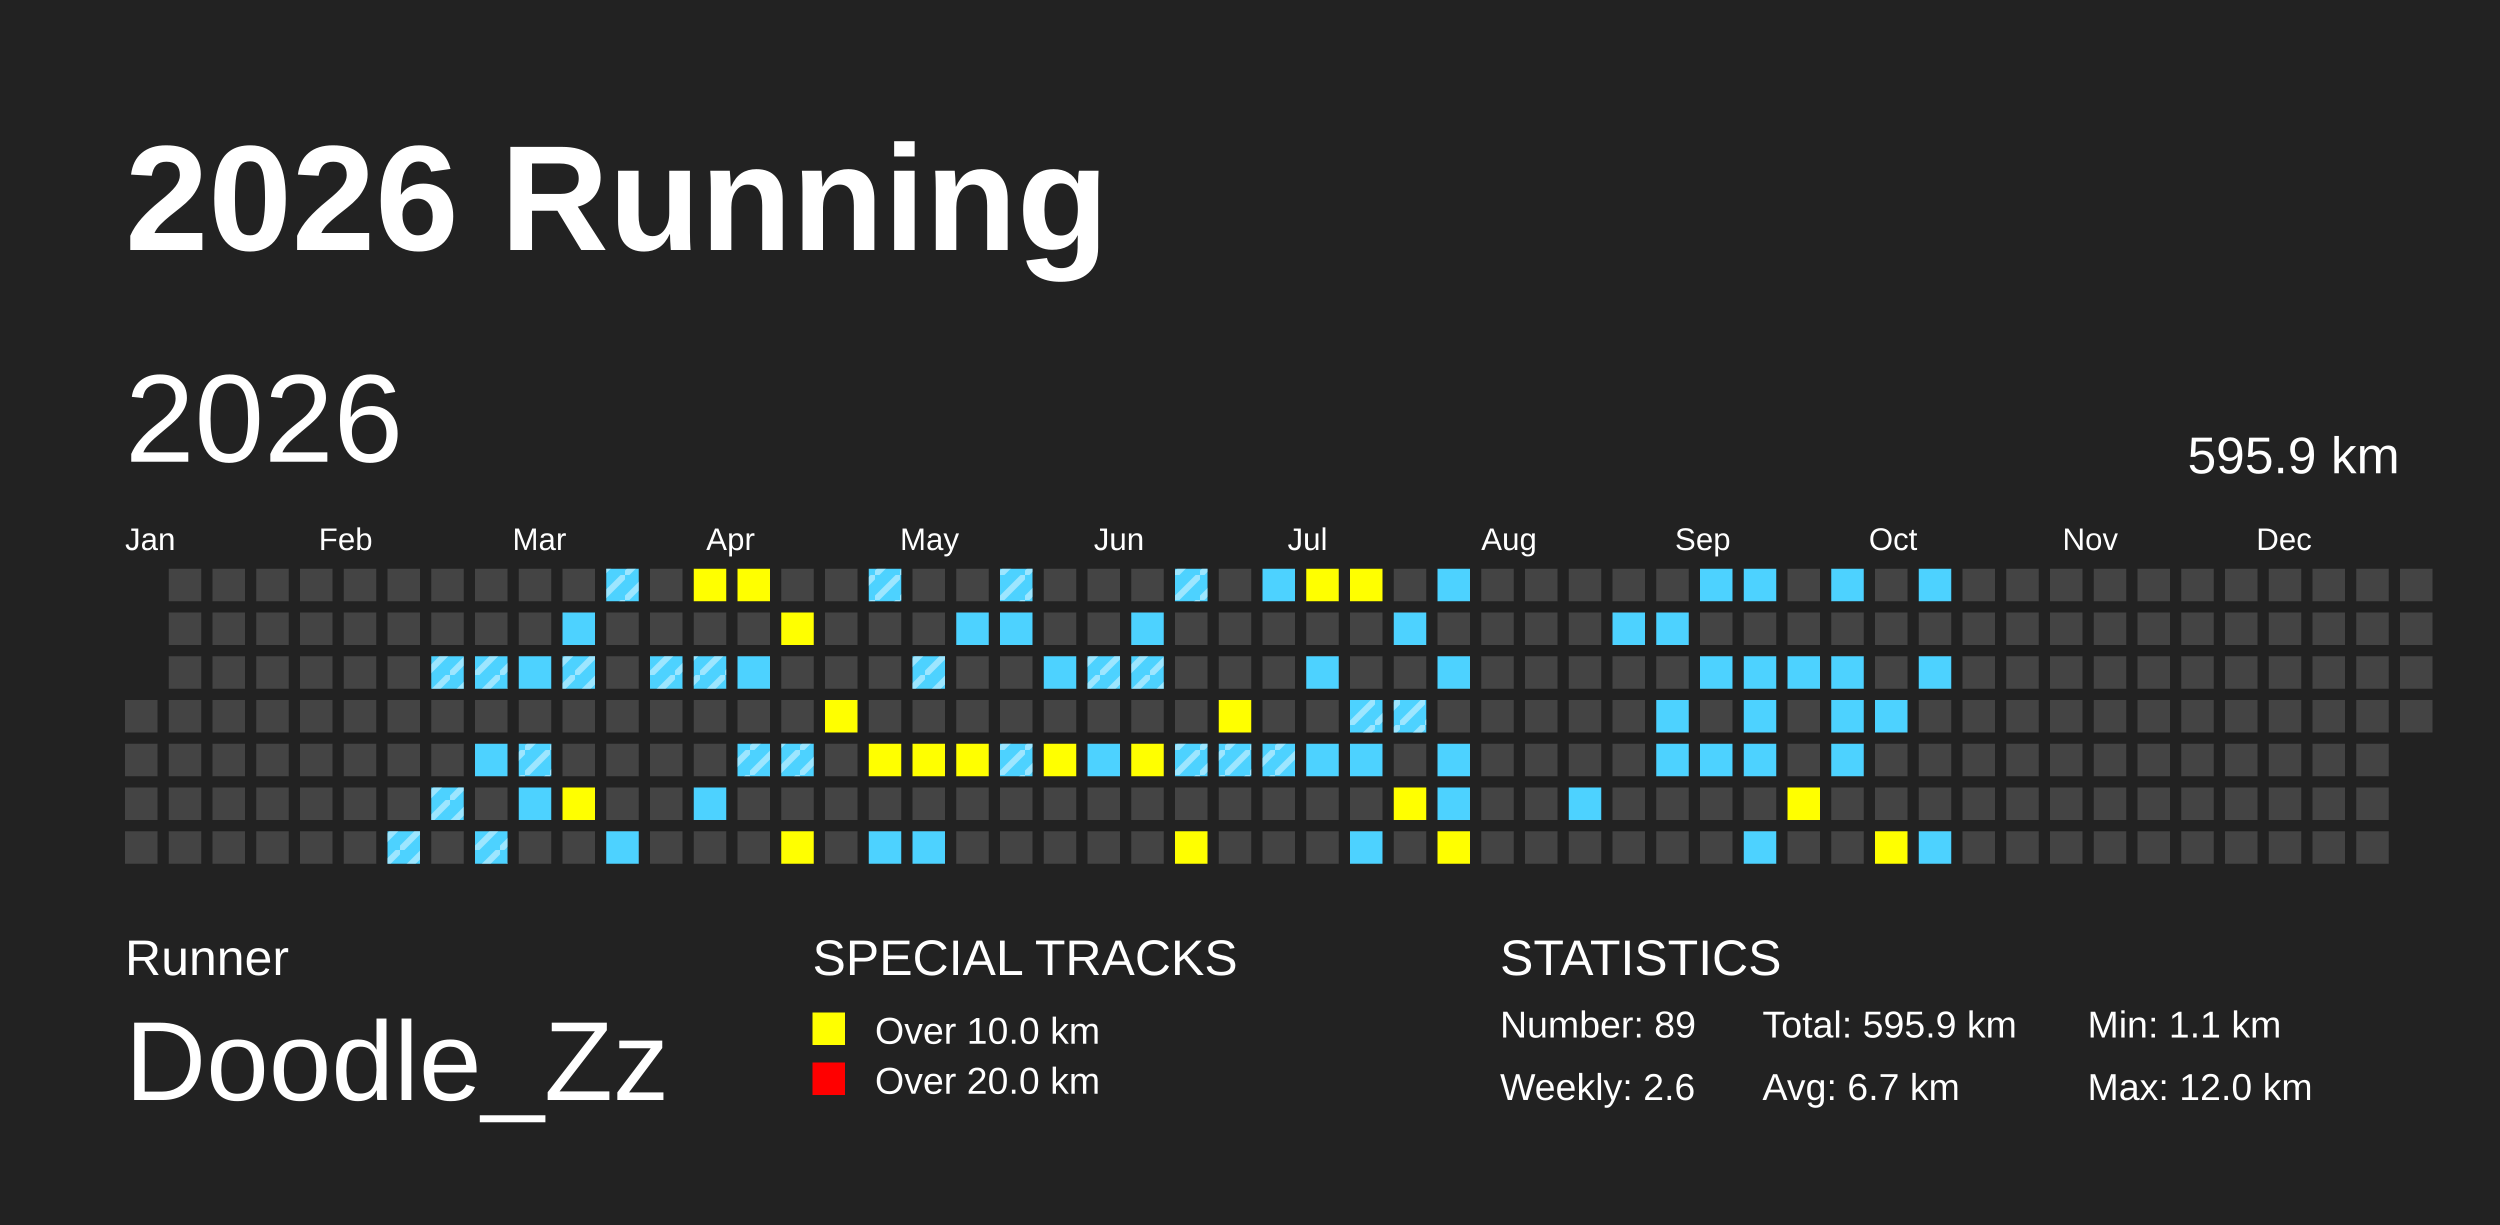
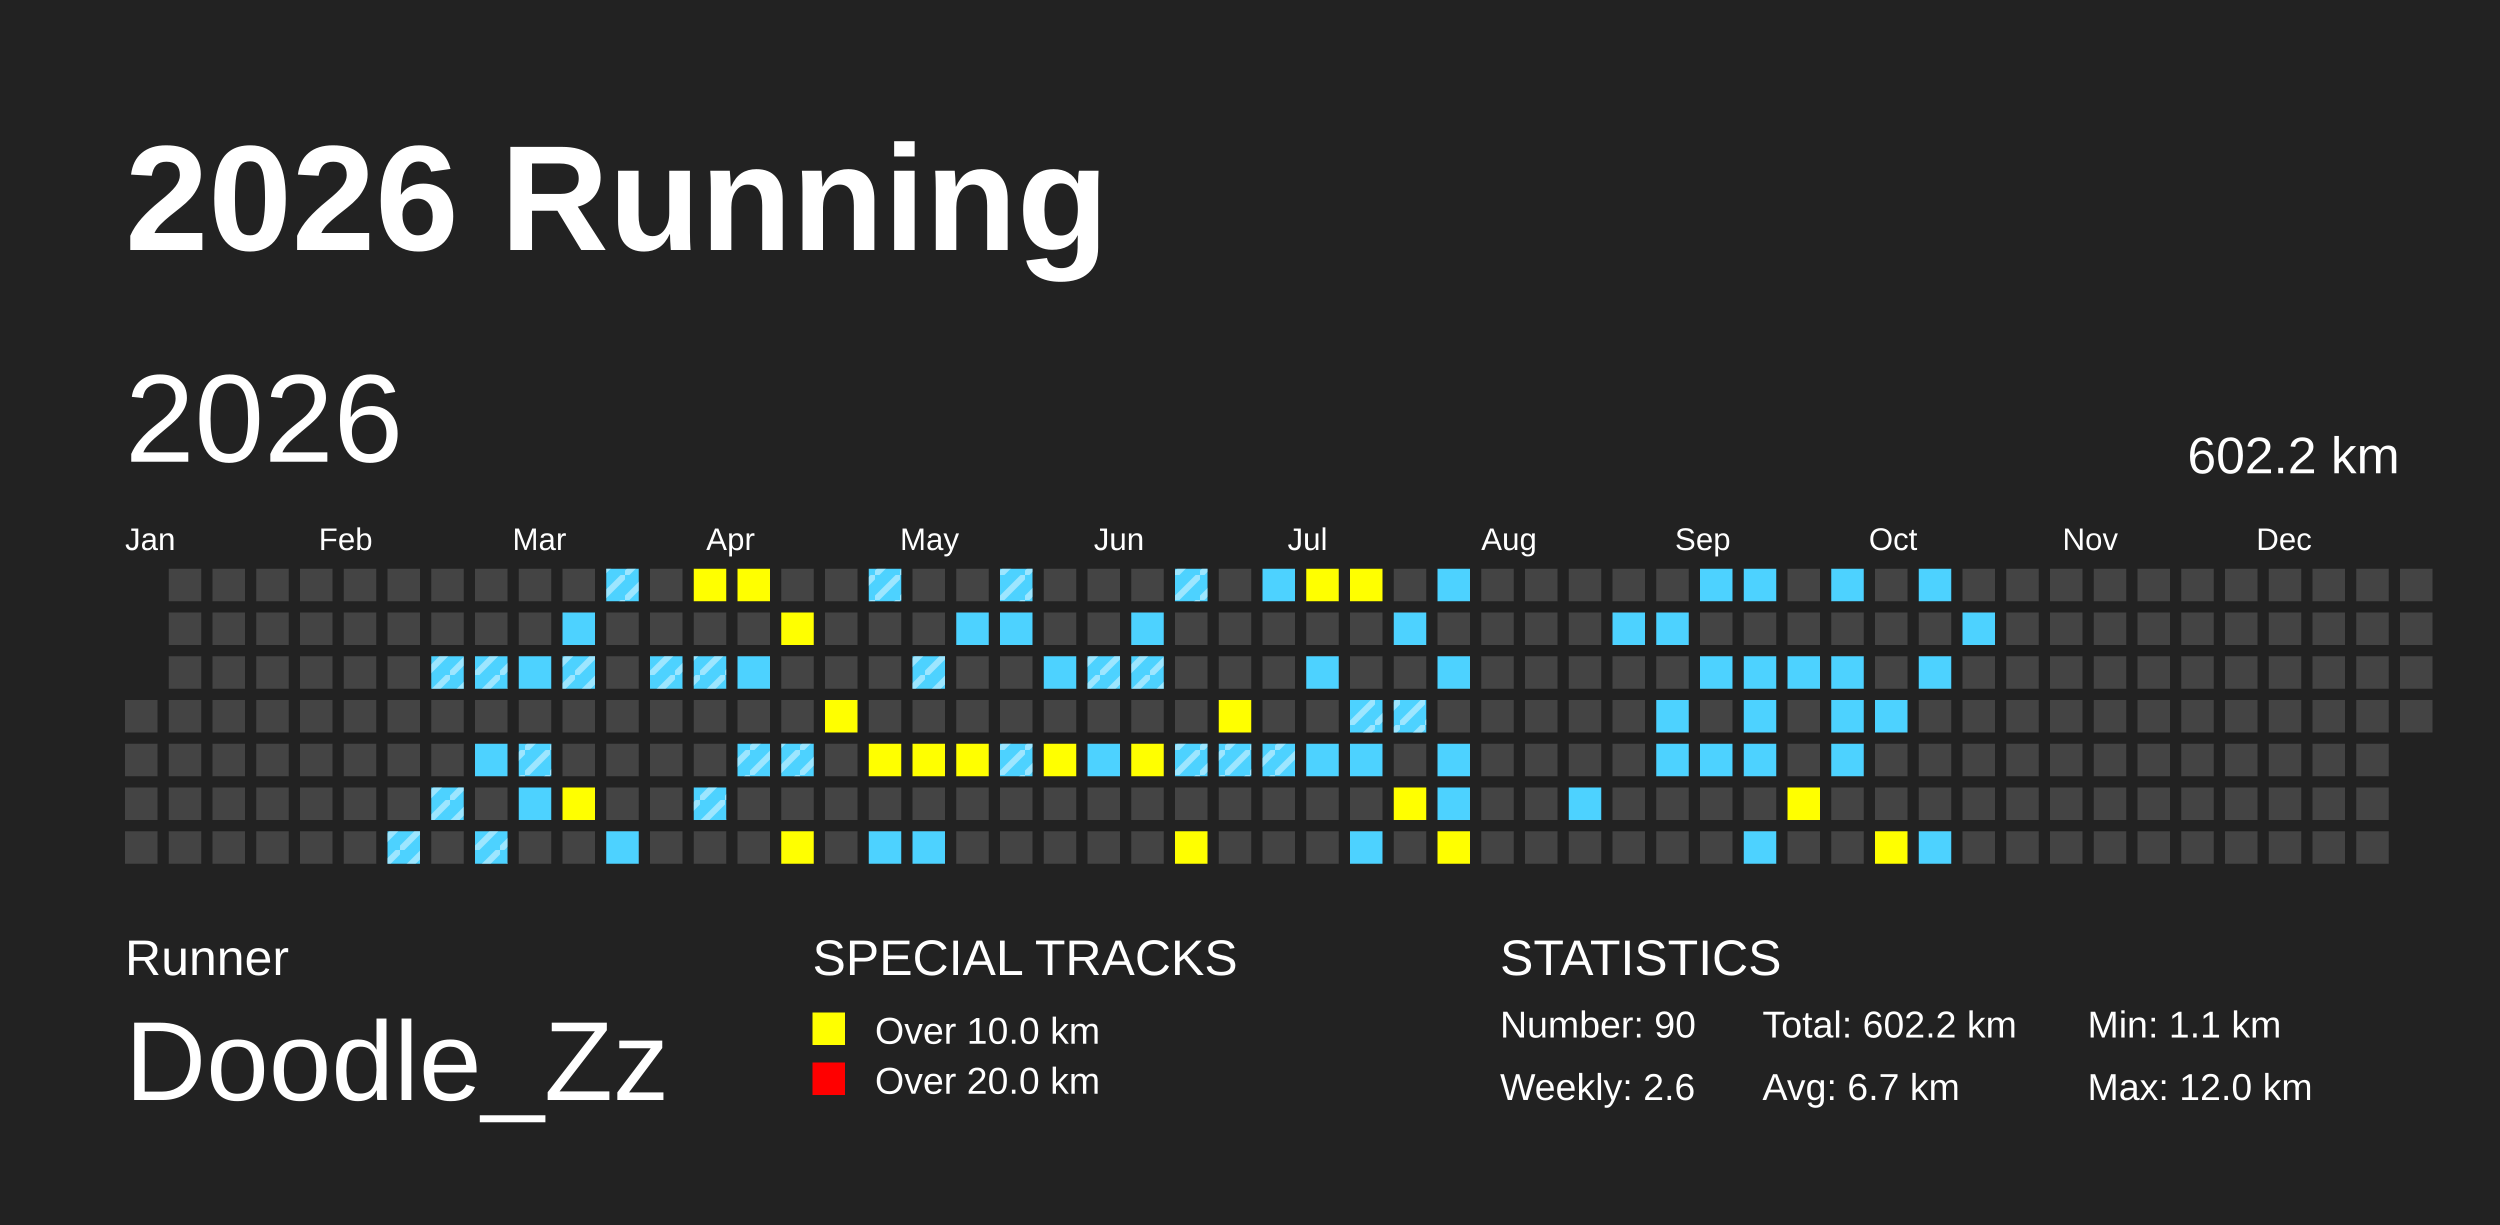
<svg xmlns="http://www.w3.org/2000/svg" baseProfile="full" height="98mm" version="1.1" viewBox="0,0,200,98" width="200mm">
  <defs>
    <pattern height="2" id="indoor-stripe" patternUnits="userSpaceOnUse" width="2">
      <line stroke="white" stroke-opacity="0.45" stroke-width="0.5" x1="0" x2="2" y1="2" y2="0" />
    </pattern>
  </defs>
  <rect fill="#222222" height="98" width="200" x="0" y="0" />
  <text fill="#FFFFFF" style="font-size:12px; font-family:Arial; font-weight:bold;" x="10" y="20">2026 Running</text>
  <text fill="#FFFFFF" style="font-size:4px; font-family:Arial" x="10" y="78">Runner</text>
  <text fill="#FFFFFF" style="font-size:9px; font-family:Arial" x="10" y="88">Doodle_Zz</text>
  <text fill="#FFFFFF" style="font-size:4px; font-family:Arial" x="65" y="78">SPECIAL TRACKS</text>
  <rect fill="yellow" height="2.6" width="2.6" x="65" y="81" />
  <text fill="#FFFFFF" style="font-size:3px; font-family:Arial" x="70" y="83.5">Over 10.0 km</text>
  <rect fill="red" height="2.6" width="2.6" x="65" y="85" />
  <text fill="#FFFFFF" style="font-size:3px; font-family:Arial" x="70" y="87.5">Over 20.0 km</text>
  <text fill="#FFFFFF" style="font-size:4px; font-family:Arial" x="120" y="78">STATISTICS</text>
-   <text fill="#FFFFFF" style="font-size:3px; font-family:Arial" x="120" y="83">Number: 89</text>
+   <text fill="#FFFFFF" style="font-size:3px; font-family:Arial" x="120" y="83">Number: 90</text>
  <text fill="#FFFFFF" style="font-size:3px; font-family:Arial" x="120" y="88">Weekly: 2.6</text>
-   <text fill="#FFFFFF" style="font-size:3px; font-family:Arial" x="141" y="83">Total: 595.9 km</text>
+   <text fill="#FFFFFF" style="font-size:3px; font-family:Arial" x="141" y="83">Total: 602.2 km</text>
  <text fill="#FFFFFF" style="font-size:3px; font-family:Arial" x="141" y="88">Avg: 6.7 km</text>
  <text fill="#FFFFFF" style="font-size:3px; font-family:Arial" x="167" y="83">Min: 1.1 km</text>
  <text fill="#FFFFFF" style="font-size:3px; font-family:Arial" x="167" y="88">Max: 12.0 km</text>
  <text dominant-baseline="hanging" fill="#FFFFFF" style="font-size:10.0px; font-family:Arial;" x="10" y="30">2026</text>
-   <text dominant-baseline="hanging" fill="#FFFFFF" style="font-size:4.125px; font-family:Arial;" x="175" y="35">595.9 km</text>
+   <text dominant-baseline="hanging" fill="#FFFFFF" style="font-size:4.125px; font-family:Arial;" x="175" y="35">602.2 km</text>
  <text fill="#FFFFFF" style="font-size:2.5px; font-family:Arial" x="10.0" y="44">Jan</text>
  <text fill="#FFFFFF" style="font-size:2.5px; font-family:Arial" x="25.5" y="44">Feb</text>
  <text fill="#FFFFFF" style="font-size:2.5px; font-family:Arial" x="41.0" y="44">Mar</text>
  <text fill="#FFFFFF" style="font-size:2.5px; font-family:Arial" x="56.5" y="44">Apr</text>
  <text fill="#FFFFFF" style="font-size:2.5px; font-family:Arial" x="72.0" y="44">May</text>
  <text fill="#FFFFFF" style="font-size:2.5px; font-family:Arial" x="87.5" y="44">Jun</text>
  <text fill="#FFFFFF" style="font-size:2.5px; font-family:Arial" x="103.0" y="44">Jul</text>
  <text fill="#FFFFFF" style="font-size:2.5px; font-family:Arial" x="118.5" y="44">Aug</text>
  <text fill="#FFFFFF" style="font-size:2.5px; font-family:Arial" x="134.0" y="44">Sep</text>
  <text fill="#FFFFFF" style="font-size:2.5px; font-family:Arial" x="149.5" y="44">Oct</text>
  <text fill="#FFFFFF" style="font-size:2.5px; font-family:Arial" x="165.0" y="44">Nov</text>
  <text fill="#FFFFFF" style="font-size:2.5px; font-family:Arial" x="180.5" y="44">Dec</text>
  <rect fill="#444444" height="2.6" width="2.6" x="10.0" y="56.0" />
  <rect fill="#444444" height="2.6" width="2.6" x="10.0" y="59.5" />
  <rect fill="#444444" height="2.6" width="2.6" x="10.0" y="63.0" />
  <rect fill="#444444" height="2.6" width="2.6" x="10.0" y="66.5" />
  <rect fill="#444444" height="2.6" width="2.6" x="13.5" y="45.5" />
  <rect fill="#444444" height="2.6" width="2.6" x="13.5" y="49.0" />
  <rect fill="#444444" height="2.6" width="2.6" x="13.5" y="52.5" />
  <rect fill="#444444" height="2.6" width="2.6" x="13.5" y="56.0" />
  <rect fill="#444444" height="2.6" width="2.6" x="13.5" y="59.5" />
  <rect fill="#444444" height="2.6" width="2.6" x="13.5" y="63.0" />
  <rect fill="#444444" height="2.6" width="2.6" x="13.5" y="66.5" />
  <rect fill="#444444" height="2.6" width="2.6" x="17.0" y="45.5" />
  <rect fill="#444444" height="2.6" width="2.6" x="17.0" y="49.0" />
  <rect fill="#444444" height="2.6" width="2.6" x="17.0" y="52.5" />
  <rect fill="#444444" height="2.6" width="2.6" x="17.0" y="56.0" />
  <rect fill="#444444" height="2.6" width="2.6" x="17.0" y="59.5" />
  <rect fill="#444444" height="2.6" width="2.6" x="17.0" y="63.0" />
  <rect fill="#444444" height="2.6" width="2.6" x="17.0" y="66.5" />
  <rect fill="#444444" height="2.6" width="2.6" x="20.5" y="45.5" />
  <rect fill="#444444" height="2.6" width="2.6" x="20.5" y="49.0" />
  <rect fill="#444444" height="2.6" width="2.6" x="20.5" y="52.5" />
  <rect fill="#444444" height="2.6" width="2.6" x="20.5" y="56.0" />
  <rect fill="#444444" height="2.6" width="2.6" x="20.5" y="59.5" />
  <rect fill="#444444" height="2.6" width="2.6" x="20.5" y="63.0" />
  <rect fill="#444444" height="2.6" width="2.6" x="20.5" y="66.5" />
  <rect fill="#444444" height="2.6" width="2.6" x="24.0" y="45.5" />
  <rect fill="#444444" height="2.6" width="2.6" x="24.0" y="49.0" />
  <rect fill="#444444" height="2.6" width="2.6" x="24.0" y="52.5" />
  <rect fill="#444444" height="2.6" width="2.6" x="24.0" y="56.0" />
  <rect fill="#444444" height="2.6" width="2.6" x="24.0" y="59.5" />
  <rect fill="#444444" height="2.6" width="2.6" x="24.0" y="63.0" />
  <rect fill="#444444" height="2.6" width="2.6" x="24.0" y="66.5" />
  <rect fill="#444444" height="2.6" width="2.6" x="27.5" y="45.5" />
  <rect fill="#444444" height="2.6" width="2.6" x="27.5" y="49.0" />
  <rect fill="#444444" height="2.6" width="2.6" x="27.5" y="52.5" />
  <rect fill="#444444" height="2.6" width="2.6" x="27.5" y="56.0" />
  <rect fill="#444444" height="2.6" width="2.6" x="27.5" y="59.5" />
  <rect fill="#444444" height="2.6" width="2.6" x="27.5" y="63.0" />
  <rect fill="#444444" height="2.6" width="2.6" x="27.5" y="66.5" />
  <rect fill="#444444" height="2.6" width="2.6" x="31.0" y="45.5" />
  <rect fill="#444444" height="2.6" width="2.6" x="31.0" y="49.0" />
  <rect fill="#444444" height="2.6" width="2.6" x="31.0" y="52.5" />
  <rect fill="#444444" height="2.6" width="2.6" x="31.0" y="56.0" />
  <rect fill="#444444" height="2.6" width="2.6" x="31.0" y="59.5" />
  <rect fill="#444444" height="2.6" width="2.6" x="31.0" y="63.0" />
  <rect fill="#4DD2FF" height="2.6" width="2.6" x="31.0" y="66.5" />
  <rect fill="url(#indoor-stripe)" height="2.6" style="pointer-events: none;" width="2.6" x="31.0" y="66.5" />
  <rect fill="#444444" height="2.6" width="2.6" x="34.5" y="45.5" />
  <rect fill="#444444" height="2.6" width="2.6" x="34.5" y="49.0" />
  <rect fill="#4DD2FF" height="2.6" width="2.6" x="34.5" y="52.5" />
  <rect fill="url(#indoor-stripe)" height="2.6" style="pointer-events: none;" width="2.6" x="34.5" y="52.5" />
  <rect fill="#444444" height="2.6" width="2.6" x="34.5" y="56.0" />
  <rect fill="#444444" height="2.6" width="2.6" x="34.5" y="59.5" />
  <rect fill="#4DD2FF" height="2.6" width="2.6" x="34.5" y="63.0" />
  <rect fill="url(#indoor-stripe)" height="2.6" style="pointer-events: none;" width="2.6" x="34.5" y="63.0" />
  <rect fill="#444444" height="2.6" width="2.6" x="34.5" y="66.5" />
  <rect fill="#444444" height="2.6" width="2.6" x="38.0" y="45.5" />
  <rect fill="#444444" height="2.6" width="2.6" x="38.0" y="49.0" />
  <rect fill="#4DD2FF" height="2.6" width="2.6" x="38.0" y="52.5" />
  <rect fill="url(#indoor-stripe)" height="2.6" style="pointer-events: none;" width="2.6" x="38.0" y="52.5" />
  <rect fill="#444444" height="2.6" width="2.6" x="38.0" y="56.0" />
  <rect fill="#4DD2FF" height="2.6" width="2.6" x="38.0" y="59.5" />
  <rect fill="#444444" height="2.6" width="2.6" x="38.0" y="63.0" />
  <rect fill="#4DD2FF" height="2.6" width="2.6" x="38.0" y="66.5" />
  <rect fill="url(#indoor-stripe)" height="2.6" style="pointer-events: none;" width="2.6" x="38.0" y="66.5" />
  <rect fill="#444444" height="2.6" width="2.6" x="41.5" y="45.5" />
  <rect fill="#444444" height="2.6" width="2.6" x="41.5" y="49.0" />
  <rect fill="#4DD2FF" height="2.6" width="2.6" x="41.5" y="52.5" />
  <rect fill="#444444" height="2.6" width="2.6" x="41.5" y="56.0" />
  <rect fill="#4DD2FF" height="2.6" width="2.6" x="41.5" y="59.5" />
  <rect fill="url(#indoor-stripe)" height="2.6" style="pointer-events: none;" width="2.6" x="41.5" y="59.5" />
  <rect fill="#4DD2FF" height="2.6" width="2.6" x="41.5" y="63.0" />
  <rect fill="#444444" height="2.6" width="2.6" x="41.5" y="66.5" />
  <rect fill="#444444" height="2.6" width="2.6" x="45.0" y="45.5" />
  <rect fill="#4DD2FF" height="2.6" width="2.6" x="45.0" y="49.0" />
  <rect fill="#4DD2FF" height="2.6" width="2.6" x="45.0" y="52.5" />
  <rect fill="url(#indoor-stripe)" height="2.6" style="pointer-events: none;" width="2.6" x="45.0" y="52.5" />
  <rect fill="#444444" height="2.6" width="2.6" x="45.0" y="56.0" />
  <rect fill="#444444" height="2.6" width="2.6" x="45.0" y="59.5" />
  <rect fill="yellow" height="2.6" width="2.6" x="45.0" y="63.0" />
  <rect fill="#444444" height="2.6" width="2.6" x="45.0" y="66.5" />
  <rect fill="#4DD2FF" height="2.6" width="2.6" x="48.5" y="45.5" />
  <rect fill="url(#indoor-stripe)" height="2.6" style="pointer-events: none;" width="2.6" x="48.5" y="45.5" />
  <rect fill="#444444" height="2.6" width="2.6" x="48.5" y="49.0" />
  <rect fill="#444444" height="2.6" width="2.6" x="48.5" y="52.5" />
  <rect fill="#444444" height="2.6" width="2.6" x="48.5" y="56.0" />
  <rect fill="#444444" height="2.6" width="2.6" x="48.5" y="59.5" />
  <rect fill="#444444" height="2.6" width="2.6" x="48.5" y="63.0" />
  <rect fill="#4DD2FF" height="2.6" width="2.6" x="48.5" y="66.5" />
  <rect fill="#444444" height="2.6" width="2.6" x="52.0" y="45.5" />
  <rect fill="#444444" height="2.6" width="2.6" x="52.0" y="49.0" />
  <rect fill="#4DD2FF" height="2.6" width="2.6" x="52.0" y="52.5" />
  <rect fill="url(#indoor-stripe)" height="2.6" style="pointer-events: none;" width="2.6" x="52.0" y="52.5" />
  <rect fill="#444444" height="2.6" width="2.6" x="52.0" y="56.0" />
  <rect fill="#444444" height="2.6" width="2.6" x="52.0" y="59.5" />
  <rect fill="#444444" height="2.6" width="2.6" x="52.0" y="63.0" />
  <rect fill="#444444" height="2.6" width="2.6" x="52.0" y="66.5" />
  <rect fill="yellow" height="2.6" width="2.6" x="55.5" y="45.5" />
  <rect fill="#444444" height="2.6" width="2.6" x="55.5" y="49.0" />
  <rect fill="#4DD2FF" height="2.6" width="2.6" x="55.5" y="52.5" />
  <rect fill="url(#indoor-stripe)" height="2.6" style="pointer-events: none;" width="2.6" x="55.5" y="52.5" />
  <rect fill="#444444" height="2.6" width="2.6" x="55.5" y="56.0" />
  <rect fill="#444444" height="2.6" width="2.6" x="55.5" y="59.5" />
  <rect fill="#4DD2FF" height="2.6" width="2.6" x="55.5" y="63.0" />
+   <rect fill="url(#indoor-stripe)" height="2.6" style="pointer-events: none;" width="2.6" x="55.5" y="63.0" />
  <rect fill="#444444" height="2.6" width="2.6" x="55.5" y="66.5" />
  <rect fill="yellow" height="2.6" width="2.6" x="59.0" y="45.5" />
  <rect fill="#444444" height="2.6" width="2.6" x="59.0" y="49.0" />
  <rect fill="#4DD2FF" height="2.6" width="2.6" x="59.0" y="52.5" />
  <rect fill="#444444" height="2.6" width="2.6" x="59.0" y="56.0" />
  <rect fill="#4DD2FF" height="2.6" width="2.6" x="59.0" y="59.5" />
  <rect fill="url(#indoor-stripe)" height="2.6" style="pointer-events: none;" width="2.6" x="59.0" y="59.5" />
  <rect fill="#444444" height="2.6" width="2.6" x="59.0" y="63.0" />
  <rect fill="#444444" height="2.6" width="2.6" x="59.0" y="66.5" />
  <rect fill="#444444" height="2.6" width="2.6" x="62.5" y="45.5" />
  <rect fill="yellow" height="2.6" width="2.6" x="62.5" y="49.0" />
  <rect fill="#444444" height="2.6" width="2.6" x="62.5" y="52.5" />
  <rect fill="#444444" height="2.6" width="2.6" x="62.5" y="56.0" />
  <rect fill="#4DD2FF" height="2.6" width="2.6" x="62.5" y="59.5" />
  <rect fill="url(#indoor-stripe)" height="2.6" style="pointer-events: none;" width="2.6" x="62.5" y="59.5" />
  <rect fill="#444444" height="2.6" width="2.6" x="62.5" y="63.0" />
  <rect fill="yellow" height="2.6" width="2.6" x="62.5" y="66.5" />
  <rect fill="#444444" height="2.6" width="2.6" x="66.0" y="45.5" />
  <rect fill="#444444" height="2.6" width="2.6" x="66.0" y="49.0" />
  <rect fill="#444444" height="2.6" width="2.6" x="66.0" y="52.5" />
  <rect fill="yellow" height="2.6" width="2.6" x="66.0" y="56.0" />
  <rect fill="#444444" height="2.6" width="2.6" x="66.0" y="59.5" />
  <rect fill="#444444" height="2.6" width="2.6" x="66.0" y="63.0" />
  <rect fill="#444444" height="2.6" width="2.6" x="66.0" y="66.5" />
  <rect fill="#4DD2FF" height="2.6" width="2.6" x="69.5" y="45.5" />
  <rect fill="url(#indoor-stripe)" height="2.6" style="pointer-events: none;" width="2.6" x="69.5" y="45.5" />
  <rect fill="#444444" height="2.6" width="2.6" x="69.5" y="49.0" />
  <rect fill="#444444" height="2.6" width="2.6" x="69.5" y="52.5" />
  <rect fill="#444444" height="2.6" width="2.6" x="69.5" y="56.0" />
  <rect fill="yellow" height="2.6" width="2.6" x="69.5" y="59.5" />
  <rect fill="#444444" height="2.6" width="2.6" x="69.5" y="63.0" />
  <rect fill="#4DD2FF" height="2.6" width="2.6" x="69.5" y="66.5" />
  <rect fill="#444444" height="2.6" width="2.6" x="73.0" y="45.5" />
  <rect fill="#444444" height="2.6" width="2.6" x="73.0" y="49.0" />
  <rect fill="#4DD2FF" height="2.6" width="2.6" x="73.0" y="52.5" />
  <rect fill="url(#indoor-stripe)" height="2.6" style="pointer-events: none;" width="2.6" x="73.0" y="52.5" />
  <rect fill="#444444" height="2.6" width="2.6" x="73.0" y="56.0" />
  <rect fill="yellow" height="2.6" width="2.6" x="73.0" y="59.5" />
  <rect fill="#444444" height="2.6" width="2.6" x="73.0" y="63.0" />
  <rect fill="#4DD2FF" height="2.6" width="2.6" x="73.0" y="66.5" />
  <rect fill="#444444" height="2.6" width="2.6" x="76.5" y="45.5" />
  <rect fill="#4DD2FF" height="2.6" width="2.6" x="76.5" y="49.0" />
  <rect fill="#444444" height="2.6" width="2.6" x="76.5" y="52.5" />
  <rect fill="#444444" height="2.6" width="2.6" x="76.5" y="56.0" />
  <rect fill="yellow" height="2.6" width="2.6" x="76.5" y="59.5" />
  <rect fill="#444444" height="2.6" width="2.6" x="76.5" y="63.0" />
  <rect fill="#444444" height="2.6" width="2.6" x="76.5" y="66.5" />
  <rect fill="#4DD2FF" height="2.6" width="2.6" x="80.0" y="45.5" />
  <rect fill="url(#indoor-stripe)" height="2.6" style="pointer-events: none;" width="2.6" x="80.0" y="45.5" />
  <rect fill="#4DD2FF" height="2.6" width="2.6" x="80.0" y="49.0" />
  <rect fill="#444444" height="2.6" width="2.6" x="80.0" y="52.5" />
  <rect fill="#444444" height="2.6" width="2.6" x="80.0" y="56.0" />
  <rect fill="#4DD2FF" height="2.6" width="2.6" x="80.0" y="59.5" />
  <rect fill="url(#indoor-stripe)" height="2.6" style="pointer-events: none;" width="2.6" x="80.0" y="59.5" />
  <rect fill="#444444" height="2.6" width="2.6" x="80.0" y="63.0" />
  <rect fill="#444444" height="2.6" width="2.6" x="80.0" y="66.5" />
  <rect fill="#444444" height="2.6" width="2.6" x="83.5" y="45.5" />
  <rect fill="#444444" height="2.6" width="2.6" x="83.5" y="49.0" />
  <rect fill="#4DD2FF" height="2.6" width="2.6" x="83.5" y="52.5" />
  <rect fill="#444444" height="2.6" width="2.6" x="83.5" y="56.0" />
  <rect fill="yellow" height="2.6" width="2.6" x="83.5" y="59.5" />
  <rect fill="#444444" height="2.6" width="2.6" x="83.5" y="63.0" />
  <rect fill="#444444" height="2.6" width="2.6" x="83.5" y="66.5" />
  <rect fill="#444444" height="2.6" width="2.6" x="87.0" y="45.5" />
  <rect fill="#444444" height="2.6" width="2.6" x="87.0" y="49.0" />
  <rect fill="#4DD2FF" height="2.6" width="2.6" x="87.0" y="52.5" />
  <rect fill="url(#indoor-stripe)" height="2.6" style="pointer-events: none;" width="2.6" x="87.0" y="52.5" />
  <rect fill="#444444" height="2.6" width="2.6" x="87.0" y="56.0" />
  <rect fill="#4DD2FF" height="2.6" width="2.6" x="87.0" y="59.5" />
  <rect fill="#444444" height="2.6" width="2.6" x="87.0" y="63.0" />
  <rect fill="#444444" height="2.6" width="2.6" x="87.0" y="66.5" />
  <rect fill="#444444" height="2.6" width="2.6" x="90.5" y="45.5" />
  <rect fill="#4DD2FF" height="2.6" width="2.6" x="90.5" y="49.0" />
  <rect fill="#4DD2FF" height="2.6" width="2.6" x="90.5" y="52.5" />
  <rect fill="url(#indoor-stripe)" height="2.6" style="pointer-events: none;" width="2.6" x="90.5" y="52.5" />
  <rect fill="#444444" height="2.6" width="2.6" x="90.5" y="56.0" />
  <rect fill="yellow" height="2.6" width="2.6" x="90.5" y="59.5" />
  <rect fill="#444444" height="2.6" width="2.6" x="90.5" y="63.0" />
  <rect fill="#444444" height="2.6" width="2.6" x="90.5" y="66.5" />
  <rect fill="#4DD2FF" height="2.6" width="2.6" x="94.0" y="45.5" />
  <rect fill="url(#indoor-stripe)" height="2.6" style="pointer-events: none;" width="2.6" x="94.0" y="45.5" />
  <rect fill="#444444" height="2.6" width="2.6" x="94.0" y="49.0" />
  <rect fill="#444444" height="2.6" width="2.6" x="94.0" y="52.5" />
  <rect fill="#444444" height="2.6" width="2.6" x="94.0" y="56.0" />
  <rect fill="#4DD2FF" height="2.6" width="2.6" x="94.0" y="59.5" />
  <rect fill="url(#indoor-stripe)" height="2.6" style="pointer-events: none;" width="2.6" x="94.0" y="59.5" />
  <rect fill="#444444" height="2.6" width="2.6" x="94.0" y="63.0" />
  <rect fill="yellow" height="2.6" width="2.6" x="94.0" y="66.5" />
  <rect fill="#444444" height="2.6" width="2.6" x="97.5" y="45.5" />
  <rect fill="#444444" height="2.6" width="2.6" x="97.5" y="49.0" />
  <rect fill="#444444" height="2.6" width="2.6" x="97.5" y="52.5" />
  <rect fill="yellow" height="2.6" width="2.6" x="97.5" y="56.0" />
  <rect fill="#4DD2FF" height="2.6" width="2.6" x="97.5" y="59.5" />
  <rect fill="url(#indoor-stripe)" height="2.6" style="pointer-events: none;" width="2.6" x="97.5" y="59.5" />
  <rect fill="#444444" height="2.6" width="2.6" x="97.5" y="63.0" />
  <rect fill="#444444" height="2.6" width="2.6" x="97.5" y="66.5" />
  <rect fill="#4DD2FF" height="2.6" width="2.6" x="101.0" y="45.5" />
  <rect fill="#444444" height="2.6" width="2.6" x="101.0" y="49.0" />
  <rect fill="#444444" height="2.6" width="2.6" x="101.0" y="52.5" />
  <rect fill="#444444" height="2.6" width="2.6" x="101.0" y="56.0" />
  <rect fill="#4DD2FF" height="2.6" width="2.6" x="101.0" y="59.5" />
  <rect fill="url(#indoor-stripe)" height="2.6" style="pointer-events: none;" width="2.6" x="101.0" y="59.5" />
  <rect fill="#444444" height="2.6" width="2.6" x="101.0" y="63.0" />
  <rect fill="#444444" height="2.6" width="2.6" x="101.0" y="66.5" />
  <rect fill="yellow" height="2.6" width="2.6" x="104.5" y="45.5" />
  <rect fill="#444444" height="2.6" width="2.6" x="104.5" y="49.0" />
  <rect fill="#4DD2FF" height="2.6" width="2.6" x="104.5" y="52.5" />
  <rect fill="#444444" height="2.6" width="2.6" x="104.5" y="56.0" />
  <rect fill="#4DD2FF" height="2.6" width="2.6" x="104.5" y="59.5" />
  <rect fill="#444444" height="2.6" width="2.6" x="104.5" y="63.0" />
  <rect fill="#444444" height="2.6" width="2.6" x="104.5" y="66.5" />
  <rect fill="yellow" height="2.6" width="2.6" x="108.0" y="45.5" />
  <rect fill="#444444" height="2.6" width="2.6" x="108.0" y="49.0" />
  <rect fill="#444444" height="2.6" width="2.6" x="108.0" y="52.5" />
  <rect fill="#4DD2FF" height="2.6" width="2.6" x="108.0" y="56.0" />
  <rect fill="url(#indoor-stripe)" height="2.6" style="pointer-events: none;" width="2.6" x="108.0" y="56.0" />
  <rect fill="#4DD2FF" height="2.6" width="2.6" x="108.0" y="59.5" />
  <rect fill="#444444" height="2.6" width="2.6" x="108.0" y="63.0" />
  <rect fill="#4DD2FF" height="2.6" width="2.6" x="108.0" y="66.5" />
  <rect fill="#444444" height="2.6" width="2.6" x="111.5" y="45.5" />
  <rect fill="#4DD2FF" height="2.6" width="2.6" x="111.5" y="49.0" />
  <rect fill="#444444" height="2.6" width="2.6" x="111.5" y="52.5" />
  <rect fill="#4DD2FF" height="2.6" width="2.6" x="111.5" y="56.0" />
  <rect fill="url(#indoor-stripe)" height="2.6" style="pointer-events: none;" width="2.6" x="111.5" y="56.0" />
  <rect fill="#444444" height="2.6" width="2.6" x="111.5" y="59.5" />
  <rect fill="yellow" height="2.6" width="2.6" x="111.5" y="63.0" />
  <rect fill="#444444" height="2.6" width="2.6" x="111.5" y="66.5" />
  <rect fill="#4DD2FF" height="2.6" width="2.6" x="115.0" y="45.5" />
  <rect fill="#444444" height="2.6" width="2.6" x="115.0" y="49.0" />
  <rect fill="#4DD2FF" height="2.6" width="2.6" x="115.0" y="52.5" />
  <rect fill="#444444" height="2.6" width="2.6" x="115.0" y="56.0" />
  <rect fill="#4DD2FF" height="2.6" width="2.6" x="115.0" y="59.5" />
  <rect fill="#4DD2FF" height="2.6" width="2.6" x="115.0" y="63.0" />
  <rect fill="yellow" height="2.6" width="2.6" x="115.0" y="66.5" />
  <rect fill="#444444" height="2.6" width="2.6" x="118.5" y="45.5" />
  <rect fill="#444444" height="2.6" width="2.6" x="118.5" y="49.0" />
  <rect fill="#444444" height="2.6" width="2.6" x="118.5" y="52.5" />
  <rect fill="#444444" height="2.6" width="2.6" x="118.5" y="56.0" />
  <rect fill="#444444" height="2.6" width="2.6" x="118.5" y="59.5" />
  <rect fill="#444444" height="2.6" width="2.6" x="118.5" y="63.0" />
  <rect fill="#444444" height="2.6" width="2.6" x="118.5" y="66.5" />
  <rect fill="#444444" height="2.6" width="2.6" x="122.0" y="45.5" />
  <rect fill="#444444" height="2.6" width="2.6" x="122.0" y="49.0" />
  <rect fill="#444444" height="2.6" width="2.6" x="122.0" y="52.5" />
  <rect fill="#444444" height="2.6" width="2.6" x="122.0" y="56.0" />
  <rect fill="#444444" height="2.6" width="2.6" x="122.0" y="59.5" />
  <rect fill="#444444" height="2.6" width="2.6" x="122.0" y="63.0" />
  <rect fill="#444444" height="2.6" width="2.6" x="122.0" y="66.5" />
  <rect fill="#444444" height="2.6" width="2.6" x="125.5" y="45.5" />
  <rect fill="#444444" height="2.6" width="2.6" x="125.5" y="49.0" />
  <rect fill="#444444" height="2.6" width="2.6" x="125.5" y="52.5" />
  <rect fill="#444444" height="2.6" width="2.6" x="125.5" y="56.0" />
  <rect fill="#444444" height="2.6" width="2.6" x="125.5" y="59.5" />
  <rect fill="#4DD2FF" height="2.6" width="2.6" x="125.5" y="63.0" />
  <rect fill="#444444" height="2.6" width="2.6" x="125.5" y="66.5" />
  <rect fill="#444444" height="2.6" width="2.6" x="129.0" y="45.5" />
  <rect fill="#4DD2FF" height="2.6" width="2.6" x="129.0" y="49.0" />
  <rect fill="#444444" height="2.6" width="2.6" x="129.0" y="52.5" />
  <rect fill="#444444" height="2.6" width="2.6" x="129.0" y="56.0" />
  <rect fill="#444444" height="2.6" width="2.6" x="129.0" y="59.5" />
  <rect fill="#444444" height="2.6" width="2.6" x="129.0" y="63.0" />
  <rect fill="#444444" height="2.6" width="2.6" x="129.0" y="66.5" />
  <rect fill="#444444" height="2.6" width="2.6" x="132.5" y="45.5" />
  <rect fill="#4DD2FF" height="2.6" width="2.6" x="132.5" y="49.0" />
  <rect fill="#444444" height="2.6" width="2.6" x="132.5" y="52.5" />
  <rect fill="#4DD2FF" height="2.6" width="2.6" x="132.5" y="56.0" />
  <rect fill="#4DD2FF" height="2.6" width="2.6" x="132.5" y="59.5" />
  <rect fill="#444444" height="2.6" width="2.6" x="132.5" y="63.0" />
  <rect fill="#444444" height="2.6" width="2.6" x="132.5" y="66.5" />
  <rect fill="#4DD2FF" height="2.6" width="2.6" x="136.0" y="45.5" />
  <rect fill="#444444" height="2.6" width="2.6" x="136.0" y="49.0" />
  <rect fill="#4DD2FF" height="2.6" width="2.6" x="136.0" y="52.5" />
  <rect fill="#444444" height="2.6" width="2.6" x="136.0" y="56.0" />
  <rect fill="#4DD2FF" height="2.6" width="2.6" x="136.0" y="59.5" />
  <rect fill="#444444" height="2.6" width="2.6" x="136.0" y="63.0" />
  <rect fill="#444444" height="2.6" width="2.6" x="136.0" y="66.5" />
  <rect fill="#4DD2FF" height="2.6" width="2.6" x="139.5" y="45.5" />
  <rect fill="#444444" height="2.6" width="2.6" x="139.5" y="49.0" />
  <rect fill="#4DD2FF" height="2.6" width="2.6" x="139.5" y="52.5" />
  <rect fill="#4DD2FF" height="2.6" width="2.6" x="139.5" y="56.0" />
  <rect fill="#4DD2FF" height="2.6" width="2.6" x="139.5" y="59.5" />
  <rect fill="#444444" height="2.6" width="2.6" x="139.5" y="63.0" />
  <rect fill="#4DD2FF" height="2.6" width="2.6" x="139.5" y="66.5" />
  <rect fill="#444444" height="2.6" width="2.6" x="143.0" y="45.5" />
  <rect fill="#444444" height="2.6" width="2.6" x="143.0" y="49.0" />
  <rect fill="#4DD2FF" height="2.6" width="2.6" x="143.0" y="52.5" />
  <rect fill="#444444" height="2.6" width="2.6" x="143.0" y="56.0" />
  <rect fill="#444444" height="2.6" width="2.6" x="143.0" y="59.5" />
  <rect fill="yellow" height="2.6" width="2.6" x="143.0" y="63.0" />
  <rect fill="#444444" height="2.6" width="2.6" x="143.0" y="66.5" />
  <rect fill="#4DD2FF" height="2.6" width="2.6" x="146.5" y="45.5" />
  <rect fill="#444444" height="2.6" width="2.6" x="146.5" y="49.0" />
  <rect fill="#4DD2FF" height="2.6" width="2.6" x="146.5" y="52.5" />
  <rect fill="#4DD2FF" height="2.6" width="2.6" x="146.5" y="56.0" />
  <rect fill="#4DD2FF" height="2.6" width="2.6" x="146.5" y="59.5" />
  <rect fill="#444444" height="2.6" width="2.6" x="146.5" y="63.0" />
  <rect fill="#444444" height="2.6" width="2.6" x="146.5" y="66.5" />
  <rect fill="#444444" height="2.6" width="2.6" x="150.0" y="45.5" />
  <rect fill="#444444" height="2.6" width="2.6" x="150.0" y="49.0" />
  <rect fill="#444444" height="2.6" width="2.6" x="150.0" y="52.5" />
  <rect fill="#4DD2FF" height="2.6" width="2.6" x="150.0" y="56.0" />
  <rect fill="#444444" height="2.6" width="2.6" x="150.0" y="59.5" />
  <rect fill="#444444" height="2.6" width="2.6" x="150.0" y="63.0" />
  <rect fill="yellow" height="2.6" width="2.6" x="150.0" y="66.5" />
  <rect fill="#4DD2FF" height="2.6" width="2.6" x="153.5" y="45.5" />
  <rect fill="#444444" height="2.6" width="2.6" x="153.5" y="49.0" />
  <rect fill="#4DD2FF" height="2.6" width="2.6" x="153.5" y="52.5" />
  <rect fill="#444444" height="2.6" width="2.6" x="153.5" y="56.0" />
  <rect fill="#444444" height="2.6" width="2.6" x="153.5" y="59.5" />
  <rect fill="#444444" height="2.6" width="2.6" x="153.5" y="63.0" />
  <rect fill="#4DD2FF" height="2.6" width="2.6" x="153.5" y="66.5" />
  <rect fill="#444444" height="2.6" width="2.6" x="157.0" y="45.5" />
-   <rect fill="#444444" height="2.6" width="2.6" x="157.0" y="49.0" />
+   <rect fill="#4DD2FF" height="2.6" width="2.6" x="157.0" y="49.0" />
  <rect fill="#444444" height="2.6" width="2.6" x="157.0" y="52.5" />
  <rect fill="#444444" height="2.6" width="2.6" x="157.0" y="56.0" />
  <rect fill="#444444" height="2.6" width="2.6" x="157.0" y="59.5" />
  <rect fill="#444444" height="2.6" width="2.6" x="157.0" y="63.0" />
  <rect fill="#444444" height="2.6" width="2.6" x="157.0" y="66.5" />
  <rect fill="#444444" height="2.6" width="2.6" x="160.5" y="45.5" />
  <rect fill="#444444" height="2.6" width="2.6" x="160.5" y="49.0" />
  <rect fill="#444444" height="2.6" width="2.6" x="160.5" y="52.5" />
  <rect fill="#444444" height="2.6" width="2.6" x="160.5" y="56.0" />
  <rect fill="#444444" height="2.6" width="2.6" x="160.5" y="59.5" />
  <rect fill="#444444" height="2.6" width="2.6" x="160.5" y="63.0" />
  <rect fill="#444444" height="2.6" width="2.6" x="160.5" y="66.5" />
  <rect fill="#444444" height="2.6" width="2.6" x="164.0" y="45.5" />
  <rect fill="#444444" height="2.6" width="2.6" x="164.0" y="49.0" />
  <rect fill="#444444" height="2.6" width="2.6" x="164.0" y="52.5" />
  <rect fill="#444444" height="2.6" width="2.6" x="164.0" y="56.0" />
  <rect fill="#444444" height="2.6" width="2.6" x="164.0" y="59.5" />
  <rect fill="#444444" height="2.6" width="2.6" x="164.0" y="63.0" />
  <rect fill="#444444" height="2.6" width="2.6" x="164.0" y="66.5" />
  <rect fill="#444444" height="2.6" width="2.6" x="167.5" y="45.5" />
  <rect fill="#444444" height="2.6" width="2.6" x="167.5" y="49.0" />
  <rect fill="#444444" height="2.6" width="2.6" x="167.5" y="52.5" />
  <rect fill="#444444" height="2.6" width="2.6" x="167.5" y="56.0" />
  <rect fill="#444444" height="2.6" width="2.6" x="167.5" y="59.5" />
  <rect fill="#444444" height="2.6" width="2.6" x="167.5" y="63.0" />
  <rect fill="#444444" height="2.6" width="2.6" x="167.5" y="66.5" />
  <rect fill="#444444" height="2.6" width="2.6" x="171.0" y="45.5" />
  <rect fill="#444444" height="2.6" width="2.6" x="171.0" y="49.0" />
  <rect fill="#444444" height="2.6" width="2.6" x="171.0" y="52.5" />
  <rect fill="#444444" height="2.6" width="2.6" x="171.0" y="56.0" />
  <rect fill="#444444" height="2.6" width="2.6" x="171.0" y="59.5" />
  <rect fill="#444444" height="2.6" width="2.6" x="171.0" y="63.0" />
  <rect fill="#444444" height="2.6" width="2.6" x="171.0" y="66.5" />
  <rect fill="#444444" height="2.6" width="2.6" x="174.5" y="45.5" />
  <rect fill="#444444" height="2.6" width="2.6" x="174.5" y="49.0" />
  <rect fill="#444444" height="2.6" width="2.6" x="174.5" y="52.5" />
  <rect fill="#444444" height="2.6" width="2.6" x="174.5" y="56.0" />
  <rect fill="#444444" height="2.6" width="2.6" x="174.5" y="59.5" />
  <rect fill="#444444" height="2.6" width="2.6" x="174.5" y="63.0" />
  <rect fill="#444444" height="2.6" width="2.6" x="174.5" y="66.5" />
  <rect fill="#444444" height="2.6" width="2.6" x="178.0" y="45.5" />
  <rect fill="#444444" height="2.6" width="2.6" x="178.0" y="49.0" />
  <rect fill="#444444" height="2.6" width="2.6" x="178.0" y="52.5" />
  <rect fill="#444444" height="2.6" width="2.6" x="178.0" y="56.0" />
  <rect fill="#444444" height="2.6" width="2.6" x="178.0" y="59.5" />
  <rect fill="#444444" height="2.6" width="2.6" x="178.0" y="63.0" />
  <rect fill="#444444" height="2.6" width="2.6" x="178.0" y="66.5" />
  <rect fill="#444444" height="2.6" width="2.6" x="181.5" y="45.5" />
  <rect fill="#444444" height="2.6" width="2.6" x="181.5" y="49.0" />
  <rect fill="#444444" height="2.6" width="2.6" x="181.5" y="52.5" />
  <rect fill="#444444" height="2.6" width="2.6" x="181.5" y="56.0" />
  <rect fill="#444444" height="2.6" width="2.6" x="181.5" y="59.5" />
  <rect fill="#444444" height="2.6" width="2.6" x="181.5" y="63.0" />
  <rect fill="#444444" height="2.6" width="2.6" x="181.5" y="66.5" />
  <rect fill="#444444" height="2.6" width="2.6" x="185.0" y="45.5" />
  <rect fill="#444444" height="2.6" width="2.6" x="185.0" y="49.0" />
  <rect fill="#444444" height="2.6" width="2.6" x="185.0" y="52.5" />
  <rect fill="#444444" height="2.6" width="2.6" x="185.0" y="56.0" />
  <rect fill="#444444" height="2.6" width="2.6" x="185.0" y="59.5" />
  <rect fill="#444444" height="2.6" width="2.6" x="185.0" y="63.0" />
  <rect fill="#444444" height="2.6" width="2.6" x="185.0" y="66.5" />
  <rect fill="#444444" height="2.6" width="2.6" x="188.5" y="45.5" />
  <rect fill="#444444" height="2.6" width="2.6" x="188.5" y="49.0" />
  <rect fill="#444444" height="2.6" width="2.6" x="188.5" y="52.5" />
  <rect fill="#444444" height="2.6" width="2.6" x="188.5" y="56.0" />
  <rect fill="#444444" height="2.6" width="2.6" x="188.5" y="59.5" />
  <rect fill="#444444" height="2.6" width="2.6" x="188.5" y="63.0" />
  <rect fill="#444444" height="2.6" width="2.6" x="188.5" y="66.5" />
  <rect fill="#444444" height="2.6" width="2.6" x="192.0" y="45.5" />
  <rect fill="#444444" height="2.6" width="2.6" x="192.0" y="49.0" />
  <rect fill="#444444" height="2.6" width="2.6" x="192.0" y="52.5" />
  <rect fill="#444444" height="2.6" width="2.6" x="192.0" y="56.0" />
</svg>
